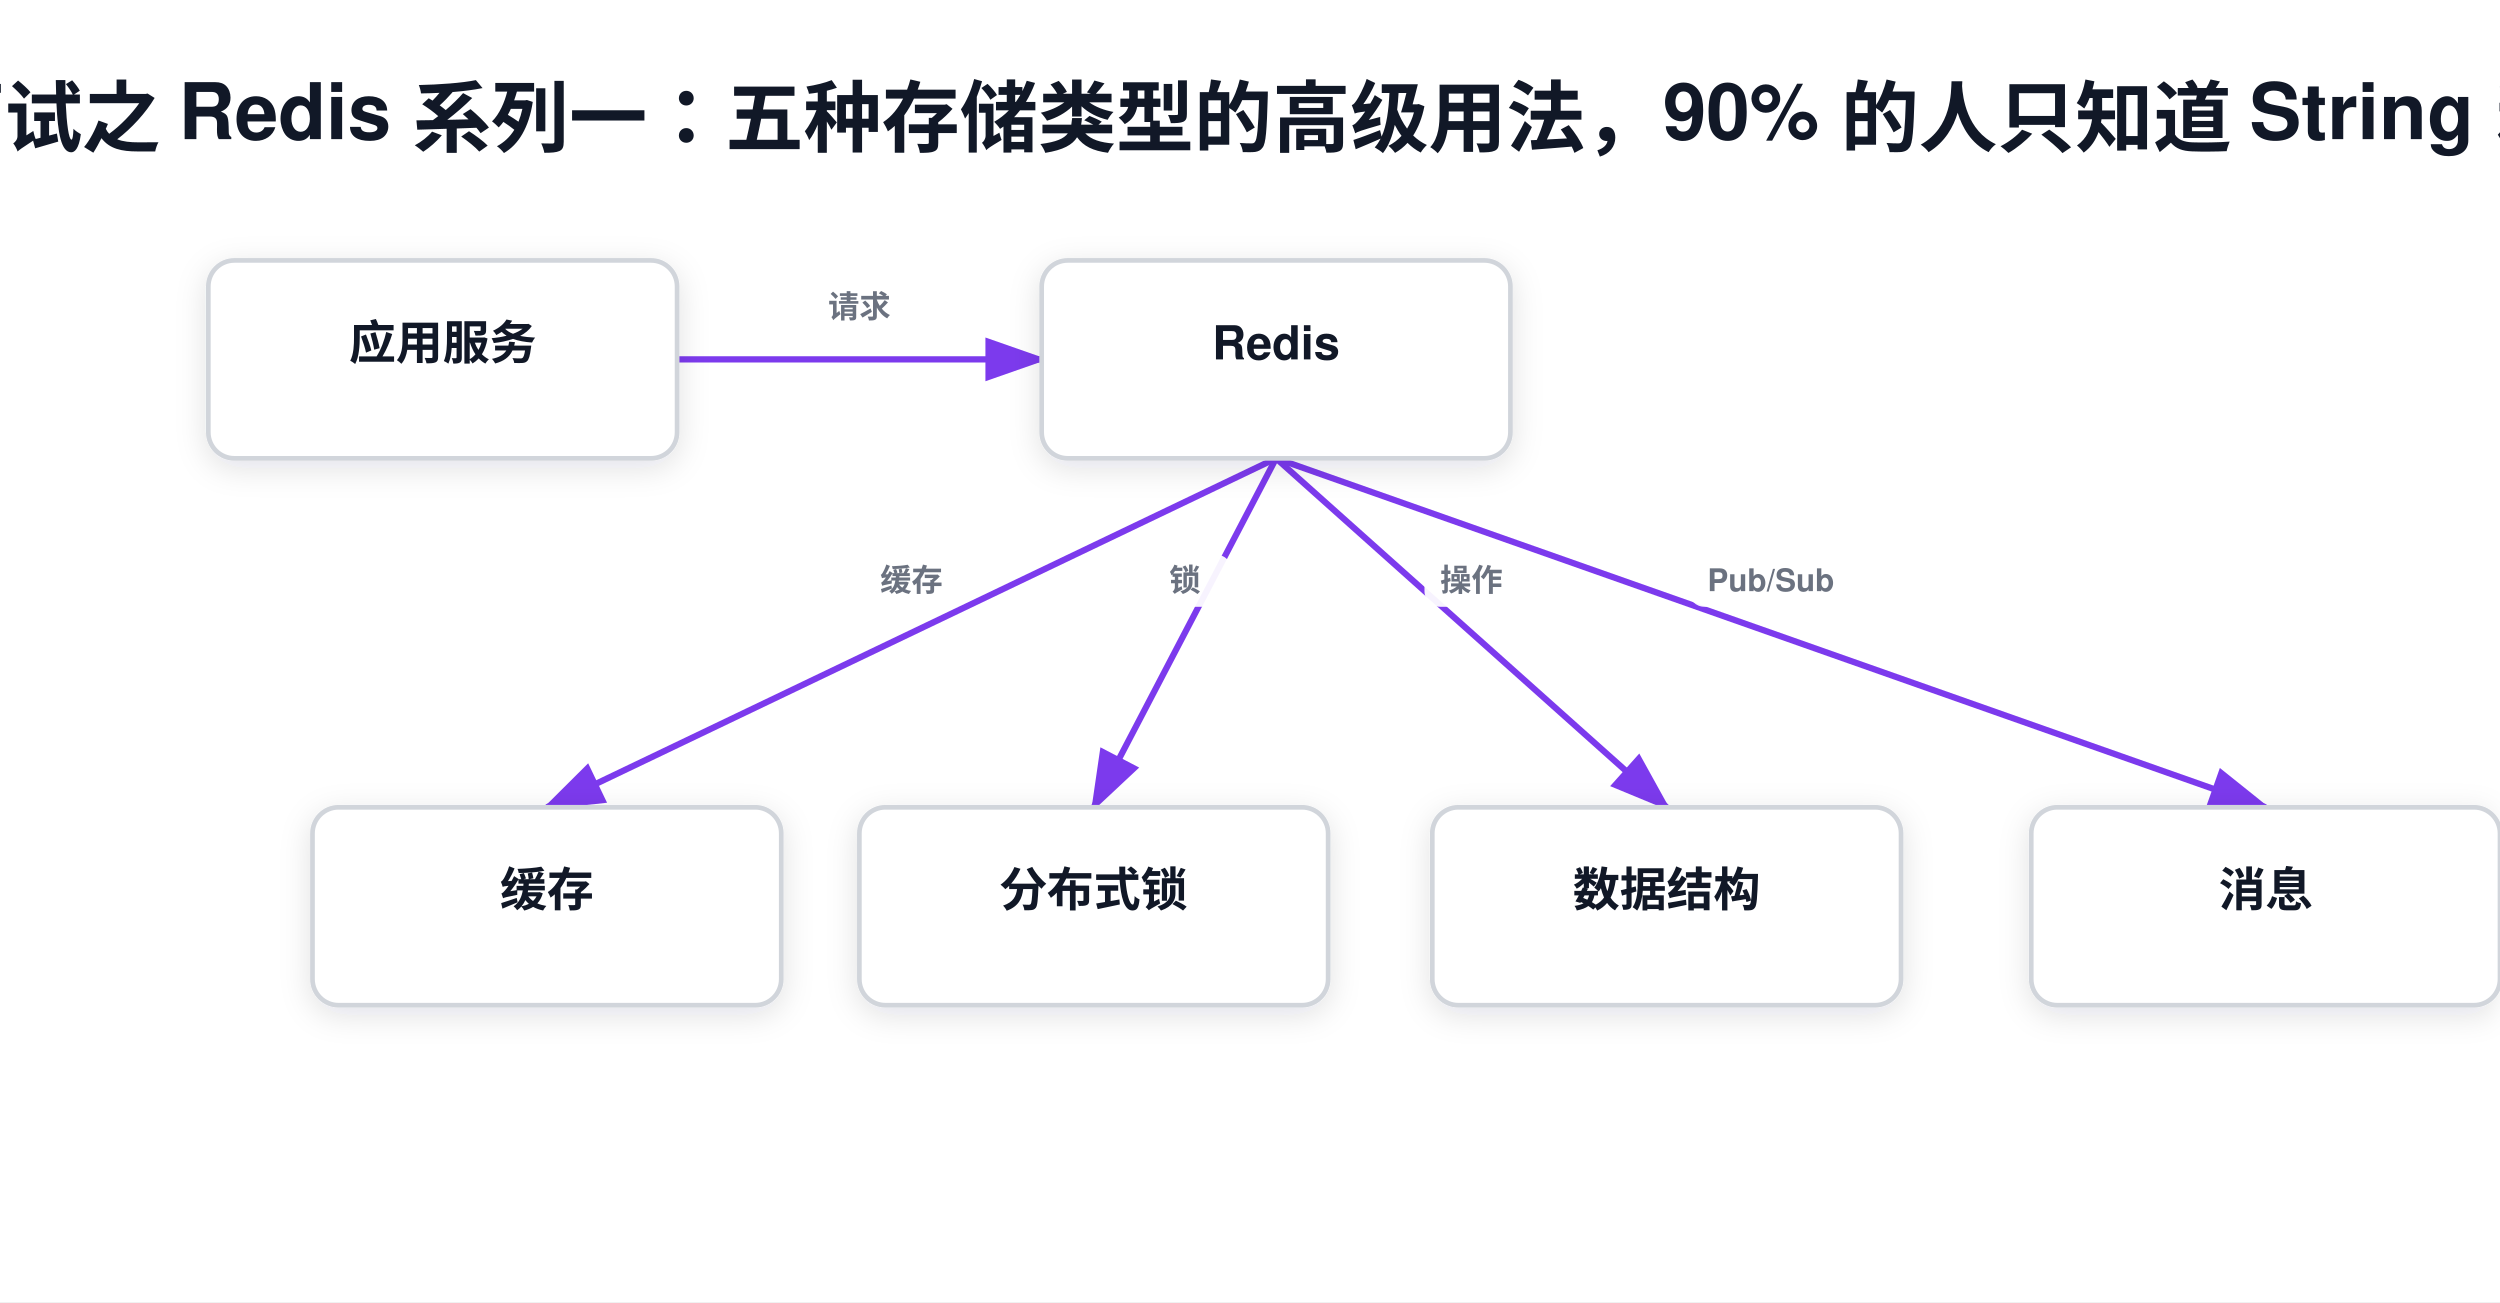
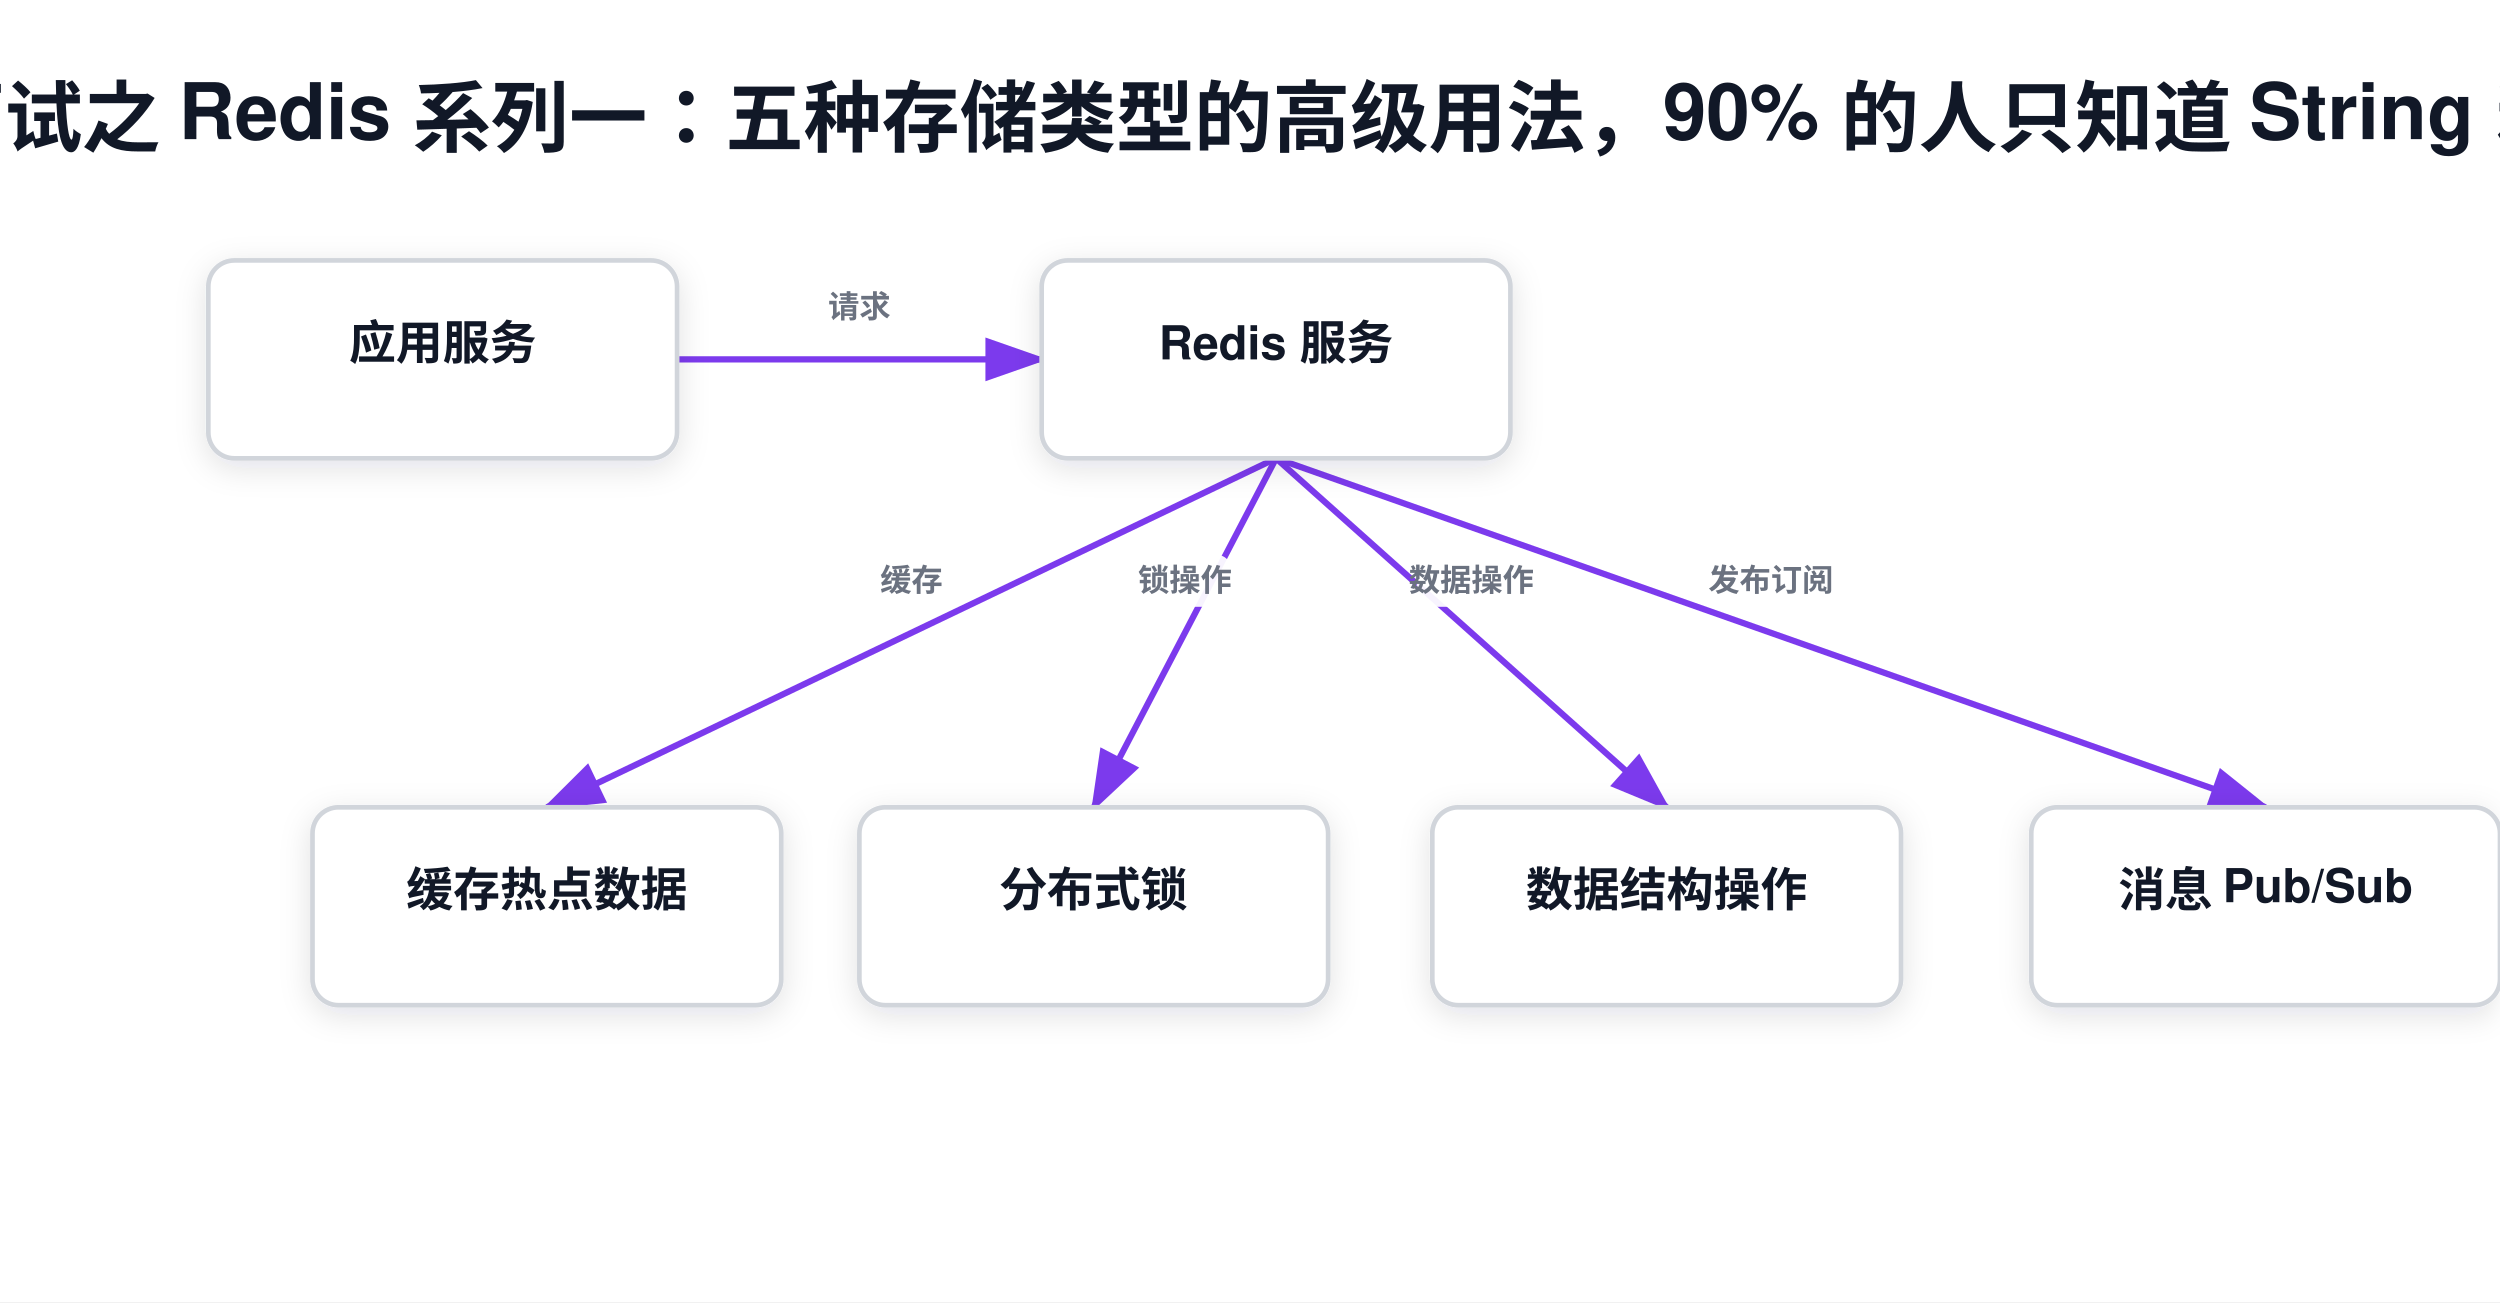
<svg xmlns="http://www.w3.org/2000/svg" viewBox="0 0 960 500" width="960" height="500">
  <defs>
    <marker id="arrowA" markerWidth="10" markerHeight="7" refX="9" refY="3.5" orient="auto">
      <polygon points="0 0, 10 3.5, 0 7" fill="#7c3aed" />
    </marker>
    <marker id="arrowB" markerWidth="10" markerHeight="7" refX="9" refY="3.5" orient="auto">
      <polygon points="0 0, 10 3.5, 0 7" fill="#10b981" />
    </marker>
    <marker id="arrowC" markerWidth="10" markerHeight="7" refX="9" refY="3.5" orient="auto">
      <polygon points="0 0, 10 3.5, 0 7" fill="#2563eb" />
    </marker>
    <marker id="arrowE" markerWidth="10" markerHeight="7" refX="9" refY="3.5" orient="auto">
      <polygon points="0 0, 10 3.5, 0 7" fill="#f97316" />
    </marker>
    <marker id="arrowF" markerWidth="10" markerHeight="7" refX="9" refY="3.5" orient="auto">
      <polygon points="0 0, 10 3.5, 0 7" fill="#7c3aed" />
    </marker>
    <marker id="arrowG" markerWidth="10" markerHeight="7" refX="9" refY="3.5" orient="auto">
      <polygon points="0 0, 10 3.5, 0 7" fill="#ef4444" />
    </marker>
    <marker id="arrowH" markerWidth="10" markerHeight="7" refX="9" refY="3.5" orient="auto">
      <polygon points="0 0, 10 3.5, 0 7" fill="#6b7280" />
    </marker>
    <filter id="shadowSoft" x="-20%" y="-20%" width="140%" height="160%">
      <feDropShadow dx="0" dy="3" stdDeviation="6" flood-color="#0f172a" flood-opacity="0.12" />
    </filter>
    <filter id="shadowGlass" x="-20%" y="-20%" width="140%" height="160%">
      <feDropShadow dx="0" dy="10" stdDeviation="16" flood-color="#020617" flood-opacity="0.28" />
    </filter>
    <style>
    text { font-family: 'Helvetica Neue', Helvetica, Arial, 'PingFang SC', 'Microsoft YaHei', 'Microsoft JhengHei', 'SimHei', sans-serif; }
    .title { font-size: 30px; font-weight: 700; fill: #111827; }
    .subtitle { font-size: 14px; font-weight: 500; fill: #6b7280; }
    .section { font-size: 13px; font-weight: 700; fill: #2563eb; letter-spacing: 1.4px; }
    .section-sub { font-size: 12px; font-weight: 500; fill: #94a3b8; }
    .node-title { font-size: 18px; font-weight: 700; fill: #111827; }
    .node-sub { font-size: 12px; font-weight: 500; fill: #6b7280; }
    .node-type { font-size: 12px; font-weight: 700; fill: #9ca3af; letter-spacing: 0.08em; }
    .arrow-label { font-size: 12px; font-weight: 600; fill: #6b7280; }
    .legend { font-size: 12px; font-weight: 500; fill: #6b7280; }
    .footnote { font-size: 12px; font-weight: 500; fill: #94a3b8; }
    </style>
  </defs>
  <rect width="960.0" height="500.0" fill="#ffffff" />
  <text x="480.0" y="56" text-anchor="middle" class="title">面向面试之 Redis 系列一：五种存储类型的高级用法，90% 的人只知道 String 和 List</text>
  <path d="M 260.0,138.0 L 400.0,138.0" fill="none" stroke="#7c3aed" stroke-width="2.4" marker-end="url(#arrowA)" />
  <path d="M 490.0,176.0 L 210.0,310.0" fill="none" stroke="#7c3aed" stroke-width="2.4" marker-end="url(#arrowA)" />
  <path d="M 490.0,176.0 L 420.0,310.0" fill="none" stroke="#7c3aed" stroke-width="2.4" marker-end="url(#arrowA)" />
  <path d="M 490.0,176.0 L 640.0,310.0" fill="none" stroke="#7c3aed" stroke-width="2.4" marker-end="url(#arrowA)" />
  <path d="M 490.0,176.0 L 870.0,310.0" fill="none" stroke="#7c3aed" stroke-width="2.4" marker-end="url(#arrowA)" />
  <rect x="80.0" y="100.0" width="180.0" height="76.0" rx="10.0" fill="#ffffff" stroke="#d1d5db" stroke-width="1.8" filter="url(#shadowSoft)" />
  <text x="170.0" y="138.0" text-anchor="middle" class="node-title">应用服务</text>
  <rect x="400.0" y="100.0" width="180.0" height="76.0" rx="10.0" fill="#ffffff" stroke="#d1d5db" stroke-width="1.8" filter="url(#shadowSoft)" />
-   <text x="490.0" y="138.0" text-anchor="middle" class="node-title">Redis</text>
+   <text x="490.0" y="138.0" text-anchor="middle" class="node-title">Redis 服务</text>
  <rect x="120.0" y="310.0" width="180.0" height="76.0" rx="10.0" fill="#ffffff" stroke="#d1d5db" stroke-width="1.8" filter="url(#shadowSoft)" />
-   <text x="210.0" y="348.0" text-anchor="middle" class="node-title">缓存</text>
+   <text x="210.0" y="348.0" text-anchor="middle" class="node-title">缓存热点数据</text>
  <rect x="330.0" y="310.0" width="180.0" height="76.0" rx="10.0" fill="#ffffff" stroke="#d1d5db" stroke-width="1.8" filter="url(#shadowSoft)" />
  <text x="420.0" y="348.0" text-anchor="middle" class="node-title">分布式锁</text>
  <rect x="550.0" y="310.0" width="180.0" height="76.0" rx="10.0" fill="#ffffff" stroke="#d1d5db" stroke-width="1.8" filter="url(#shadowSoft)" />
-   <text x="640.0" y="348.0" text-anchor="middle" class="node-title">数据结构</text>
+   <text x="640.0" y="348.0" text-anchor="middle" class="node-title">数据结构操作</text>
  <rect x="780.0" y="310.0" width="180.0" height="76.0" rx="10.0" fill="#ffffff" stroke="#d1d5db" stroke-width="1.8" filter="url(#shadowSoft)" />
-   <text x="870.0" y="348.0" text-anchor="middle" class="node-title">消息</text>
+   <text x="870.0" y="348.0" text-anchor="middle" class="node-title">消息 Pub/Sub</text>
  <rect x="312.0" y="108.0" width="36" height="20" rx="6" fill="#ffffff" opacity="0.94" />
  <text x="330.0" y="122.0" text-anchor="middle" class="arrow-label">请求</text>
  <rect x="332.0" y="213.0" width="36" height="20" rx="6" fill="#ffffff" opacity="0.94" />
  <text x="350.0" y="227.0" text-anchor="middle" class="arrow-label">缓存</text>
  <rect x="437.0" y="213.0" width="36" height="20" rx="6" fill="#ffffff" opacity="0.94" />
-   <text x="455.0" y="227.0" text-anchor="middle" class="arrow-label">锁</text>
-   <rect x="547.0" y="213.0" width="36" height="20" rx="6" fill="#ffffff" opacity="0.94" />
-   <text x="565.0" y="227.0" text-anchor="middle" class="arrow-label">操作</text>
-   <rect x="648.5" y="213.0" width="63" height="20" rx="6" fill="#ffffff" opacity="0.94" />
-   <text x="680.0" y="227.0" text-anchor="middle" class="arrow-label">Pub/Sub</text>
+   <text x="455.0" y="227.0" text-anchor="middle" class="arrow-label">锁操作</text>
+   <rect x="544.0" y="213.0" width="42" height="20" rx="6" fill="#ffffff" opacity="0.94" />
+   <text x="565.0" y="227.0" text-anchor="middle" class="arrow-label">数据操作</text>
+   <rect x="659.0" y="213.0" width="42" height="20" rx="6" fill="#ffffff" opacity="0.94" />
+   <text x="680.0" y="227.0" text-anchor="middle" class="arrow-label">发布订阅</text>
</svg>
